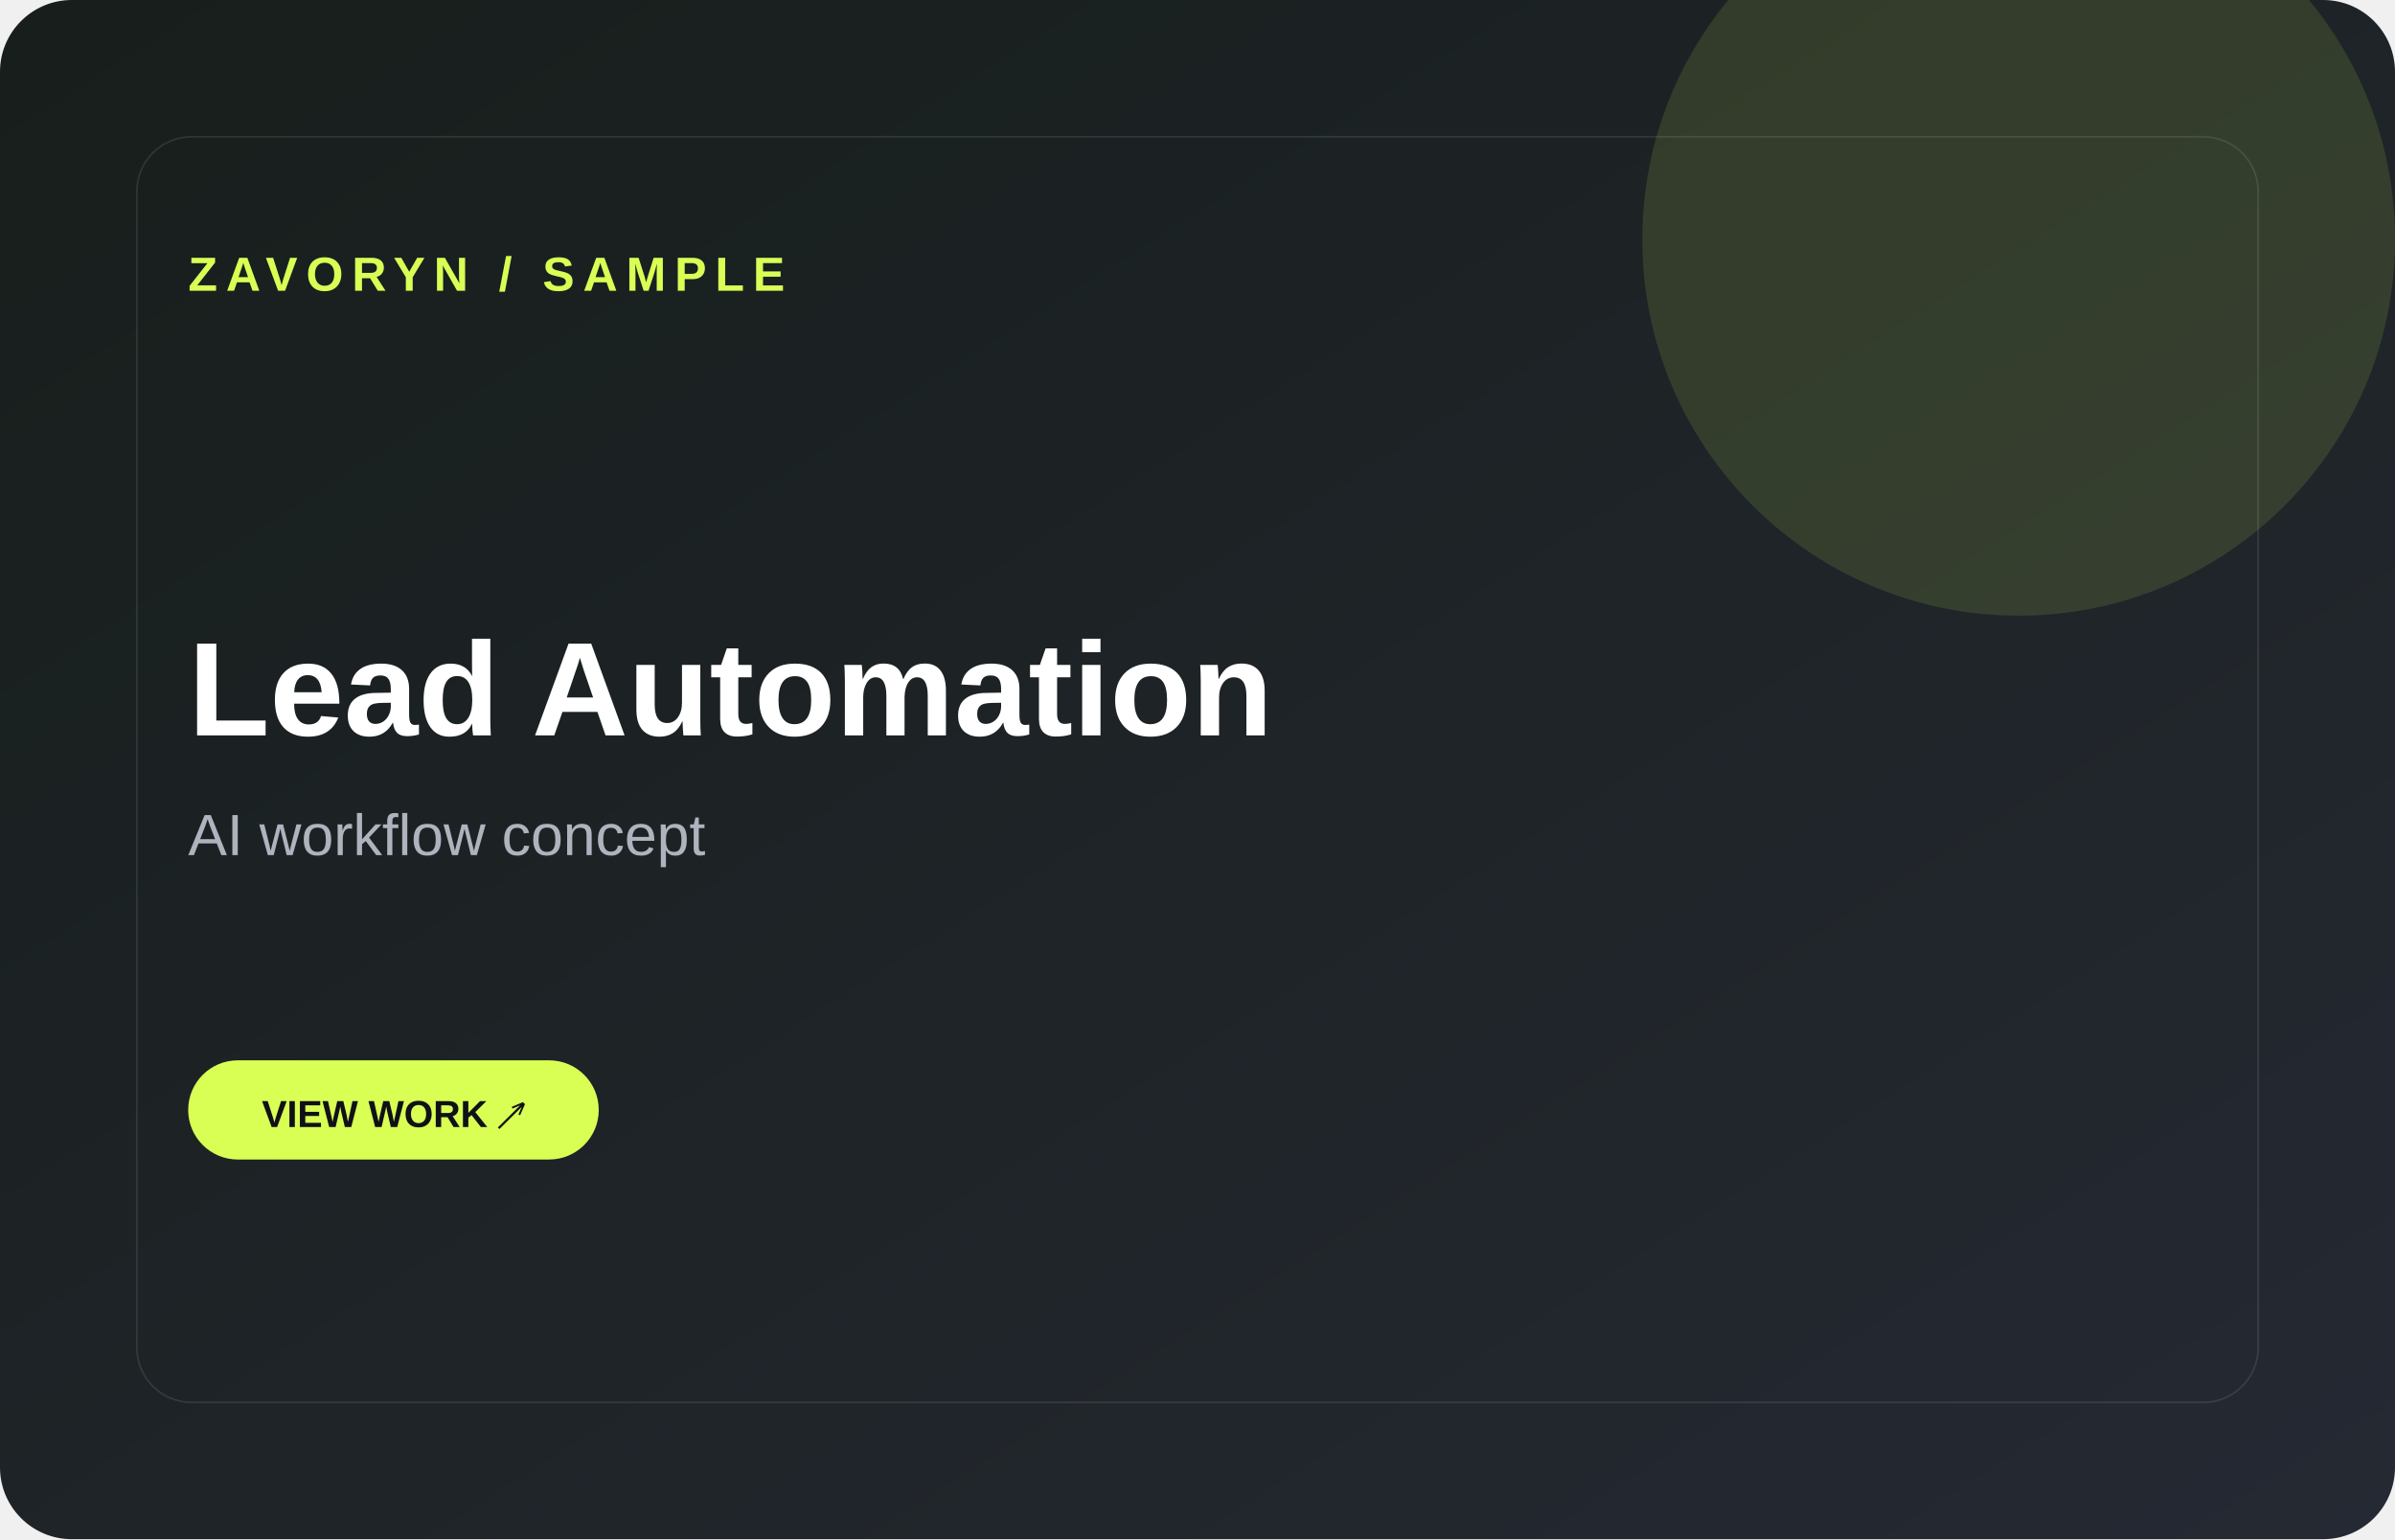
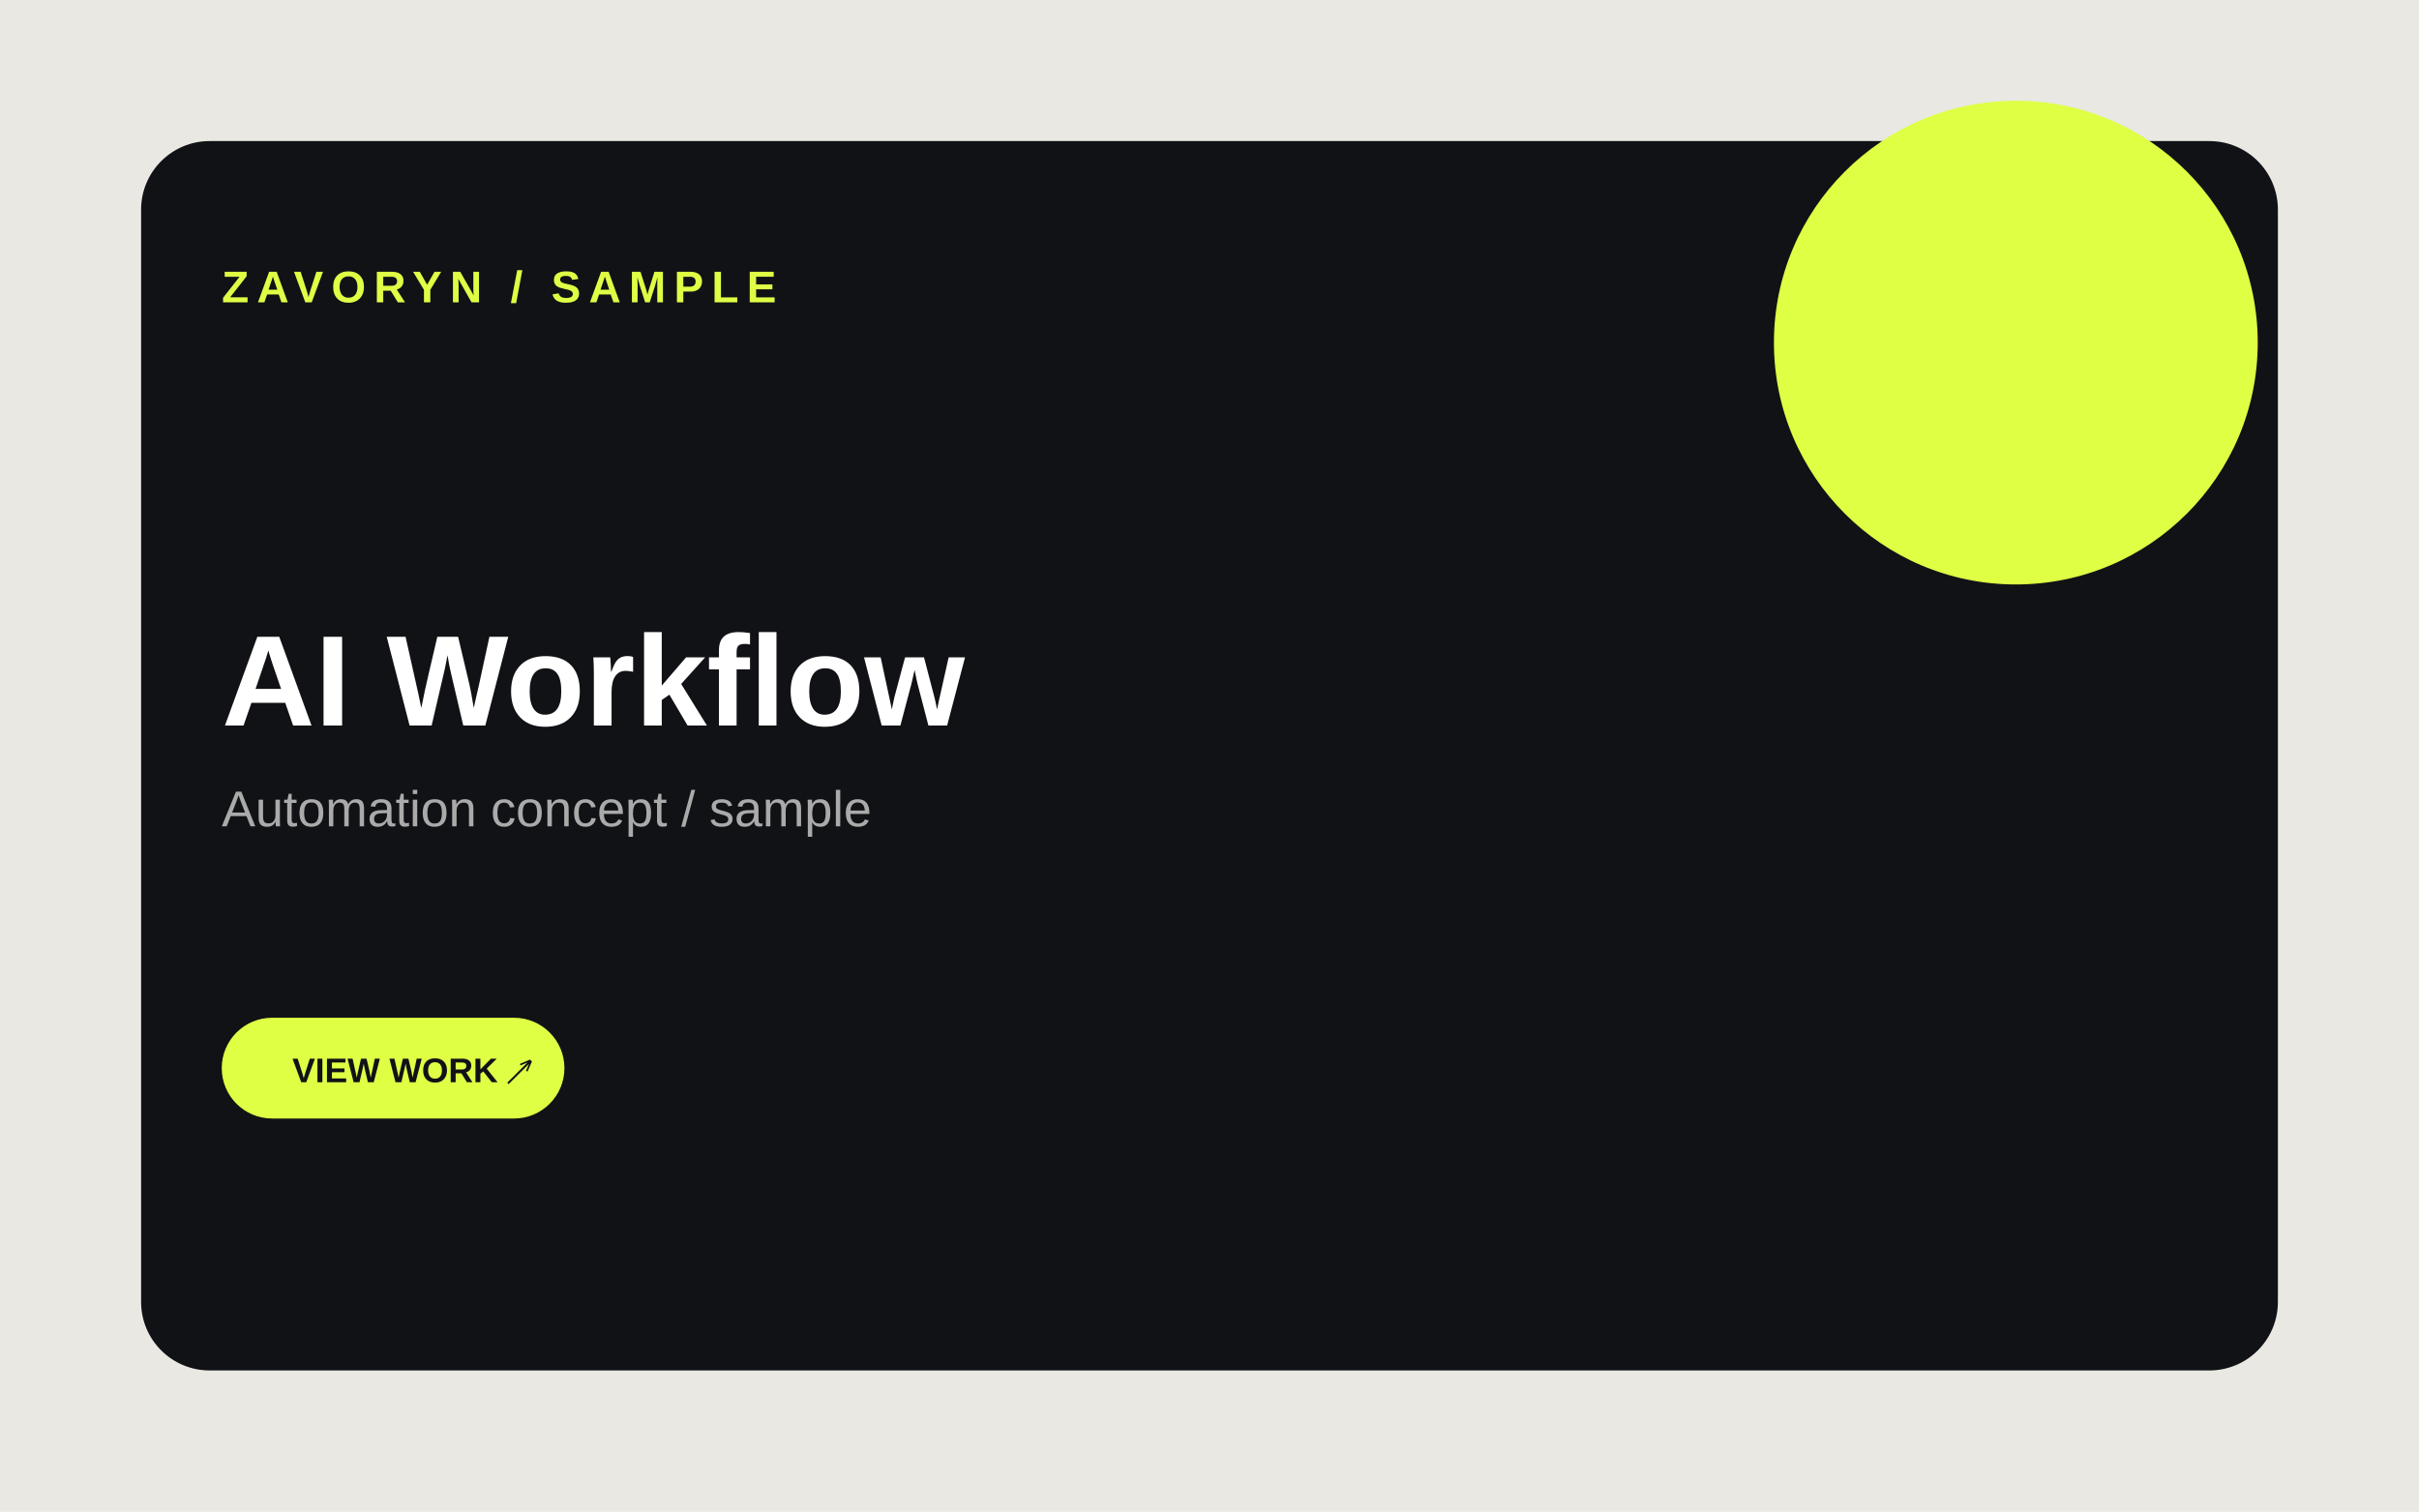
- <svg xmlns="http://www.w3.org/2000/svg" width="1400" height="900" viewBox="0 0 1400 900">
-   <defs>
-     <linearGradient id="g" x1="0" y1="0" x2="1" y2="1">
-       <stop stop-color="#171e1b" />
-       <stop offset="1" stop-color="#252933" />
-     </linearGradient>
-   </defs>
-   <rect width="1400" height="900" rx="42" fill="url(#g)" />
-   <circle cx="1180" cy="140" r="220" fill="#d9ff55" opacity=".12" />
-   <rect x="80" y="80" width="1240" height="740" rx="32" fill="none" stroke="#ffffff" opacity=".1" />
-   <text x="110" y="170" fill="#d9ff55" font-family="Arial" font-size="28" font-weight="700" letter-spacing="5">ZAVORYN / SAMPLE</text>
-   <text x="110" y="430" fill="#fff" font-family="Arial" font-size="78" font-weight="700">Lead Automation</text>
-   <text x="110" y="500" fill="#aeb3bd" font-family="Arial" font-size="34">AI workflow concept</text>
-   <rect x="110" y="620" width="240" height="58" rx="29" fill="#d9ff55" />
-   <text x="230" y="659" text-anchor="middle" fill="#101116" font-family="Arial" font-size="22" font-weight="700">VIEW WORK ↗</text>
+ <svg xmlns="http://www.w3.org/2000/svg" viewBox="0 0 1200 750">
+   <rect width="1200" height="750" fill="#e9e8e2" />
+   <rect x="70" y="70" width="1060" height="610" rx="34" fill="#111216" />
+   <circle cx="1000" cy="170" r="120" fill="#dfff45" />
+   <text x="110" y="150" fill="#dfff45" font-family="Arial" font-size="22" font-weight="700" letter-spacing="4">ZAVORYN / SAMPLE</text>
+   <text x="110" y="360" fill="#fff" font-family="Arial" font-size="64" font-weight="700">AI Workflow</text>
+   <text x="110" y="410" fill="#aaa" font-family="Arial" font-size="25">Automation concept / sample</text>
+   <rect x="110" y="505" width="170" height="50" rx="25" fill="#dfff45" />
+   <text x="145" y="537" fill="#111216" font-family="Arial" font-size="17" font-weight="700">VIEW WORK ↗</text>
</svg>
